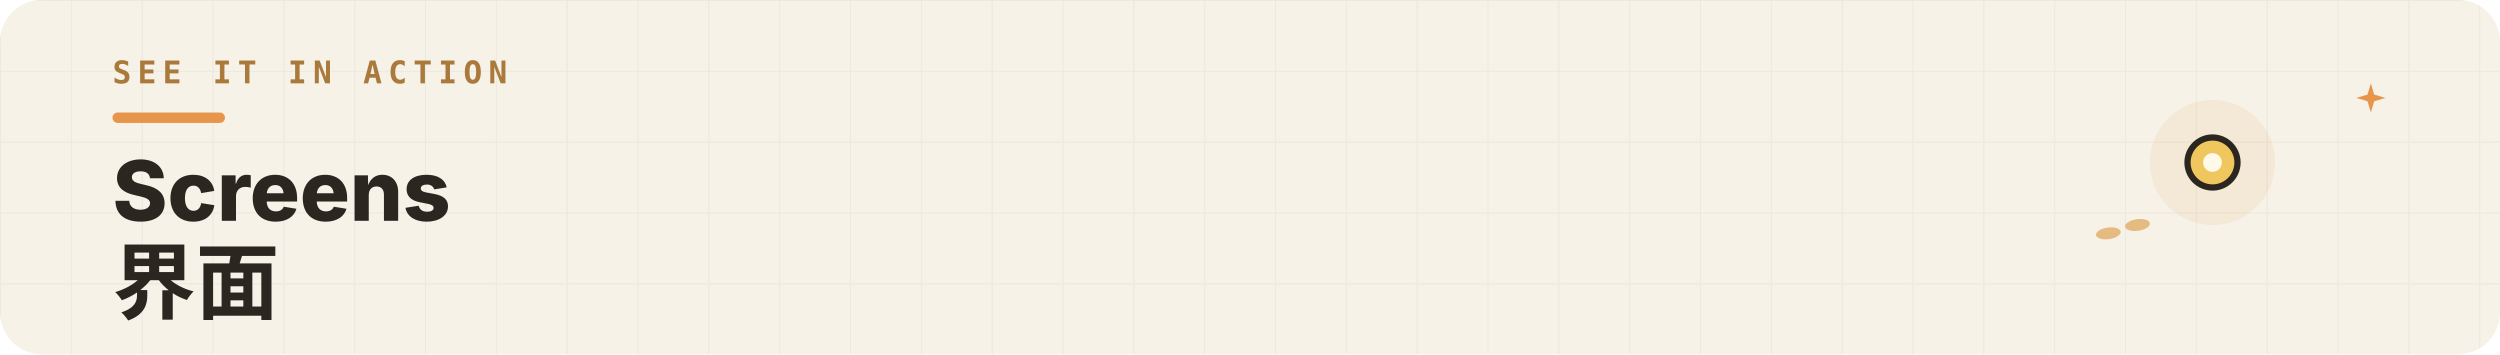
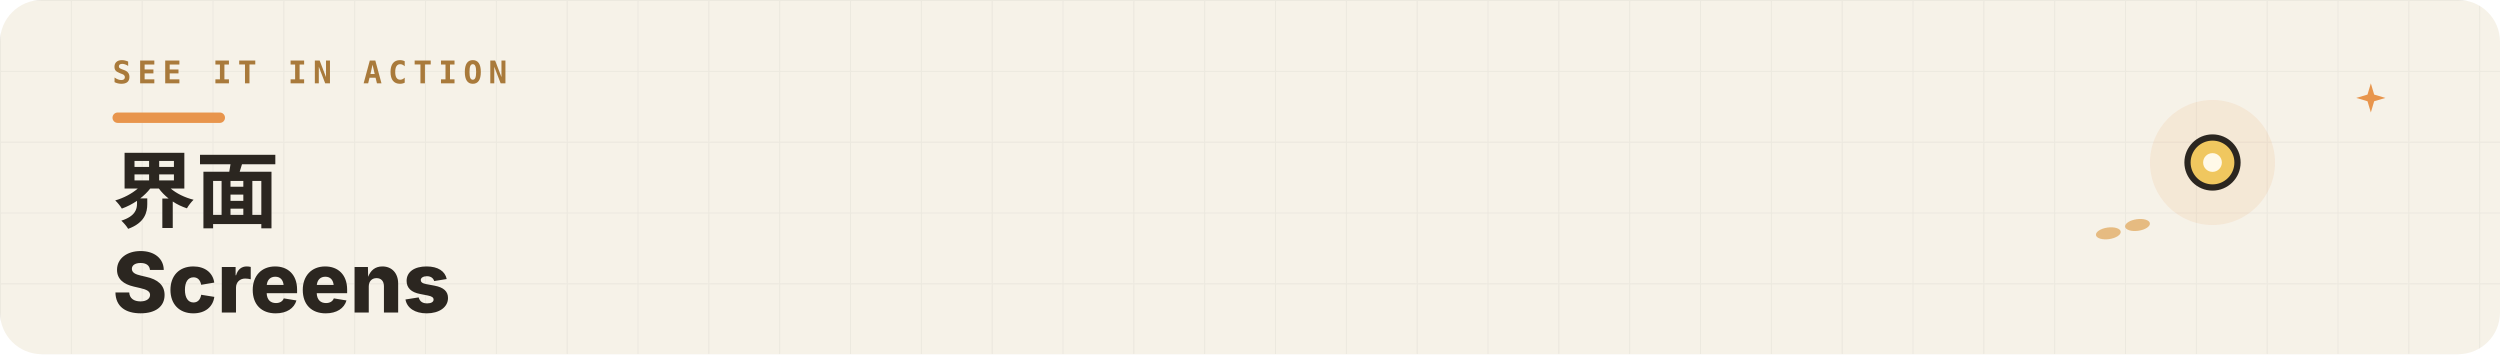
<svg xmlns="http://www.w3.org/2000/svg" width="1200" height="170" viewBox="0 0 1200 170" role="img" aria-label="Screens · 界面">
  <defs>
    <pattern id="g" width="34" height="34" patternUnits="userSpaceOnUse">
      <path d="M34 0H0V34" fill="none" stroke="#2B2620" stroke-opacity="0.045" />
    </pattern>
  </defs>
  <rect width="1200" height="170" rx="20" fill="#F6F2E8" />
  <rect width="1200" height="170" rx="20" fill="url(#g)" />
  <text x="54" y="40" font-family="ui-monospace, 'SF Mono', Menlo, monospace" font-size="15" font-weight="700" letter-spacing="3" fill="#A97A3B">SEE IT IN ACTION</text>
  <rect x="54" y="54" width="54" height="5" rx="2.5" fill="#E8954C" />
-   <text x="54" y="106" font-family="-apple-system, BlinkMacSystemFont, 'Segoe UI', sans-serif" font-size="40" font-weight="800" fill="#2B2620">Screens</text>
-   <text x="54" y="150" font-family="-apple-system, BlinkMacSystemFont, 'Segoe UI', 'PingFang SC', sans-serif" font-size="40" font-weight="800" fill="#2B2620">界面</text>
+   <text x="54" y="106" font-family="-apple-system, BlinkMacSystemFont, 'Segoe UI', 'PingFang SC', sans-serif" font-size="40" font-weight="800" fill="#2B2620">界面</text>
+   <text x="54" y="150" font-family="-apple-system, BlinkMacSystemFont, 'Segoe UI', sans-serif" font-size="40" font-weight="800" fill="#2B2620">Screens</text>
  <circle cx="1062" cy="78" r="30" fill="#E8954C" opacity="0.12" />
  <circle cx="1062" cy="78" r="12" fill="#F0C75F" stroke="#2B2620" stroke-width="3" />
  <circle cx="1062" cy="78" r="4.5" fill="#FFF9E8" />
  <ellipse cx="1012" cy="112" rx="6" ry="2.8" fill="#D98E2B" opacity="0.55" transform="rotate(-8 1012 112)" />
  <ellipse cx="1026" cy="108" rx="6" ry="2.8" fill="#D98E2B" opacity="0.55" transform="rotate(-8 1026 108)" />
  <path d="M1138 40 L1139.6 45.4 L1145 47 L1139.6 48.6 L1138 54 L1136.4 48.6 L1131 47 L1136.4 45.4 Z" fill="#E8954C" />
</svg>
